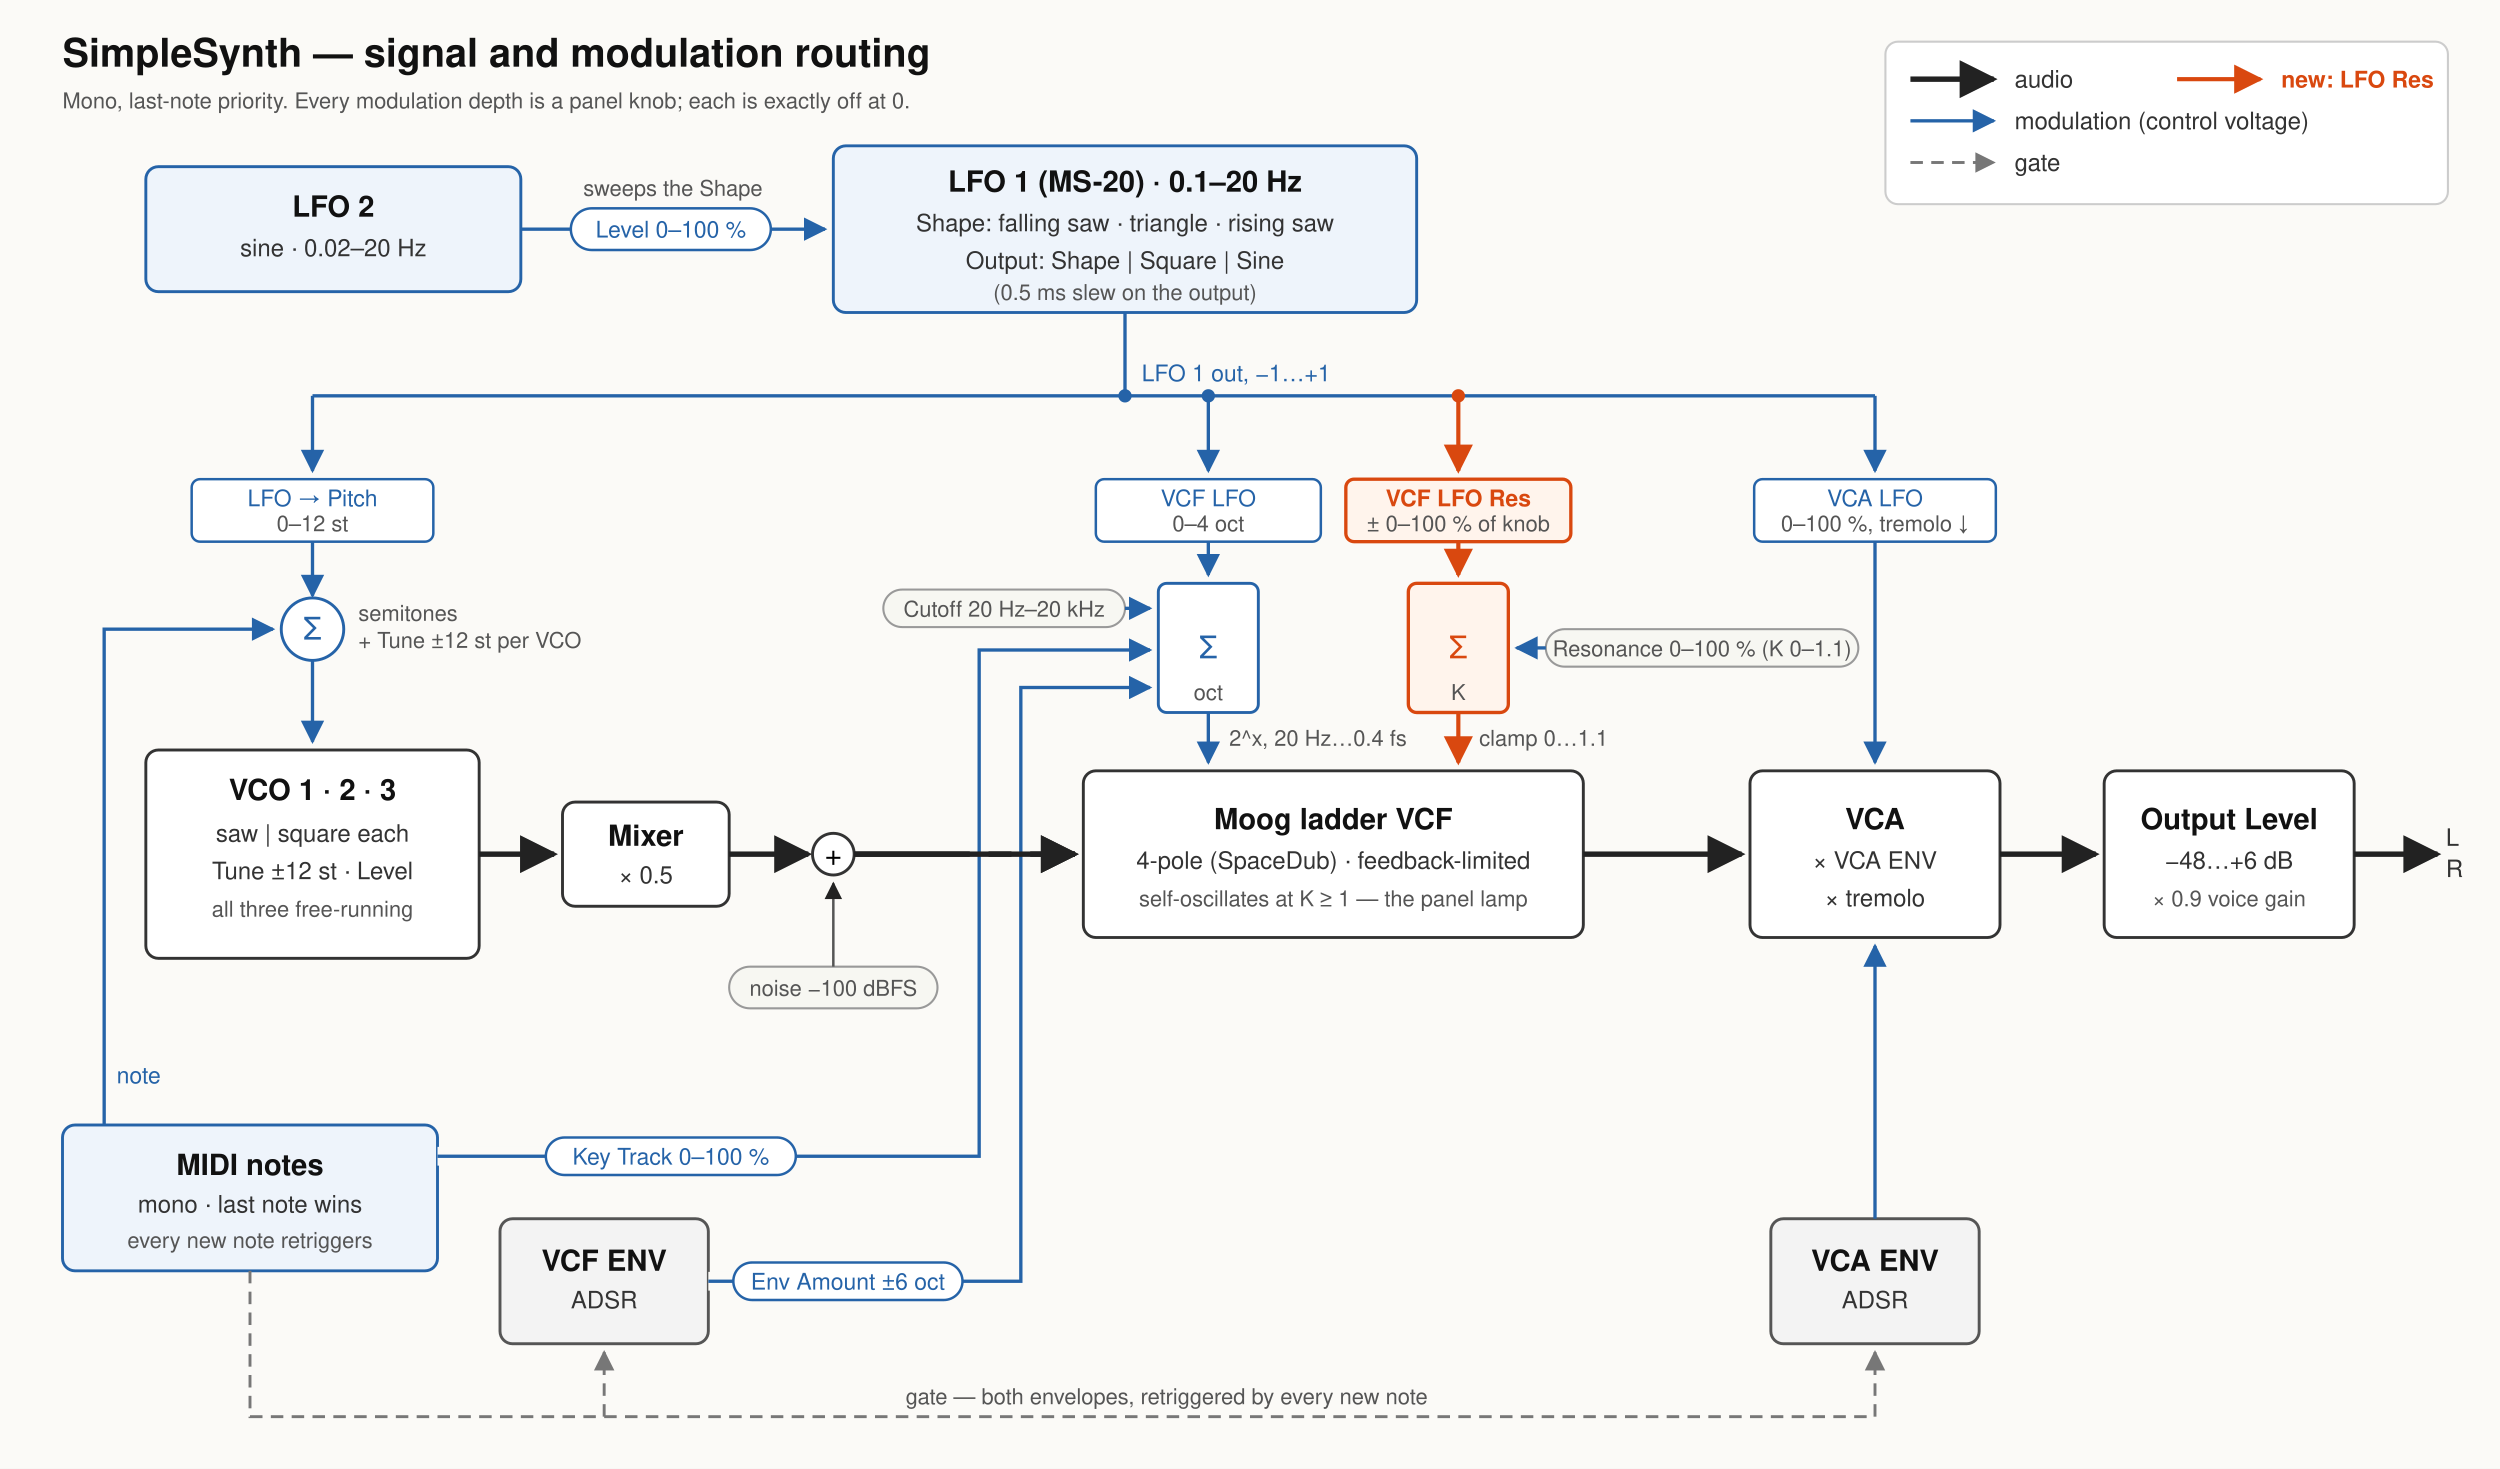
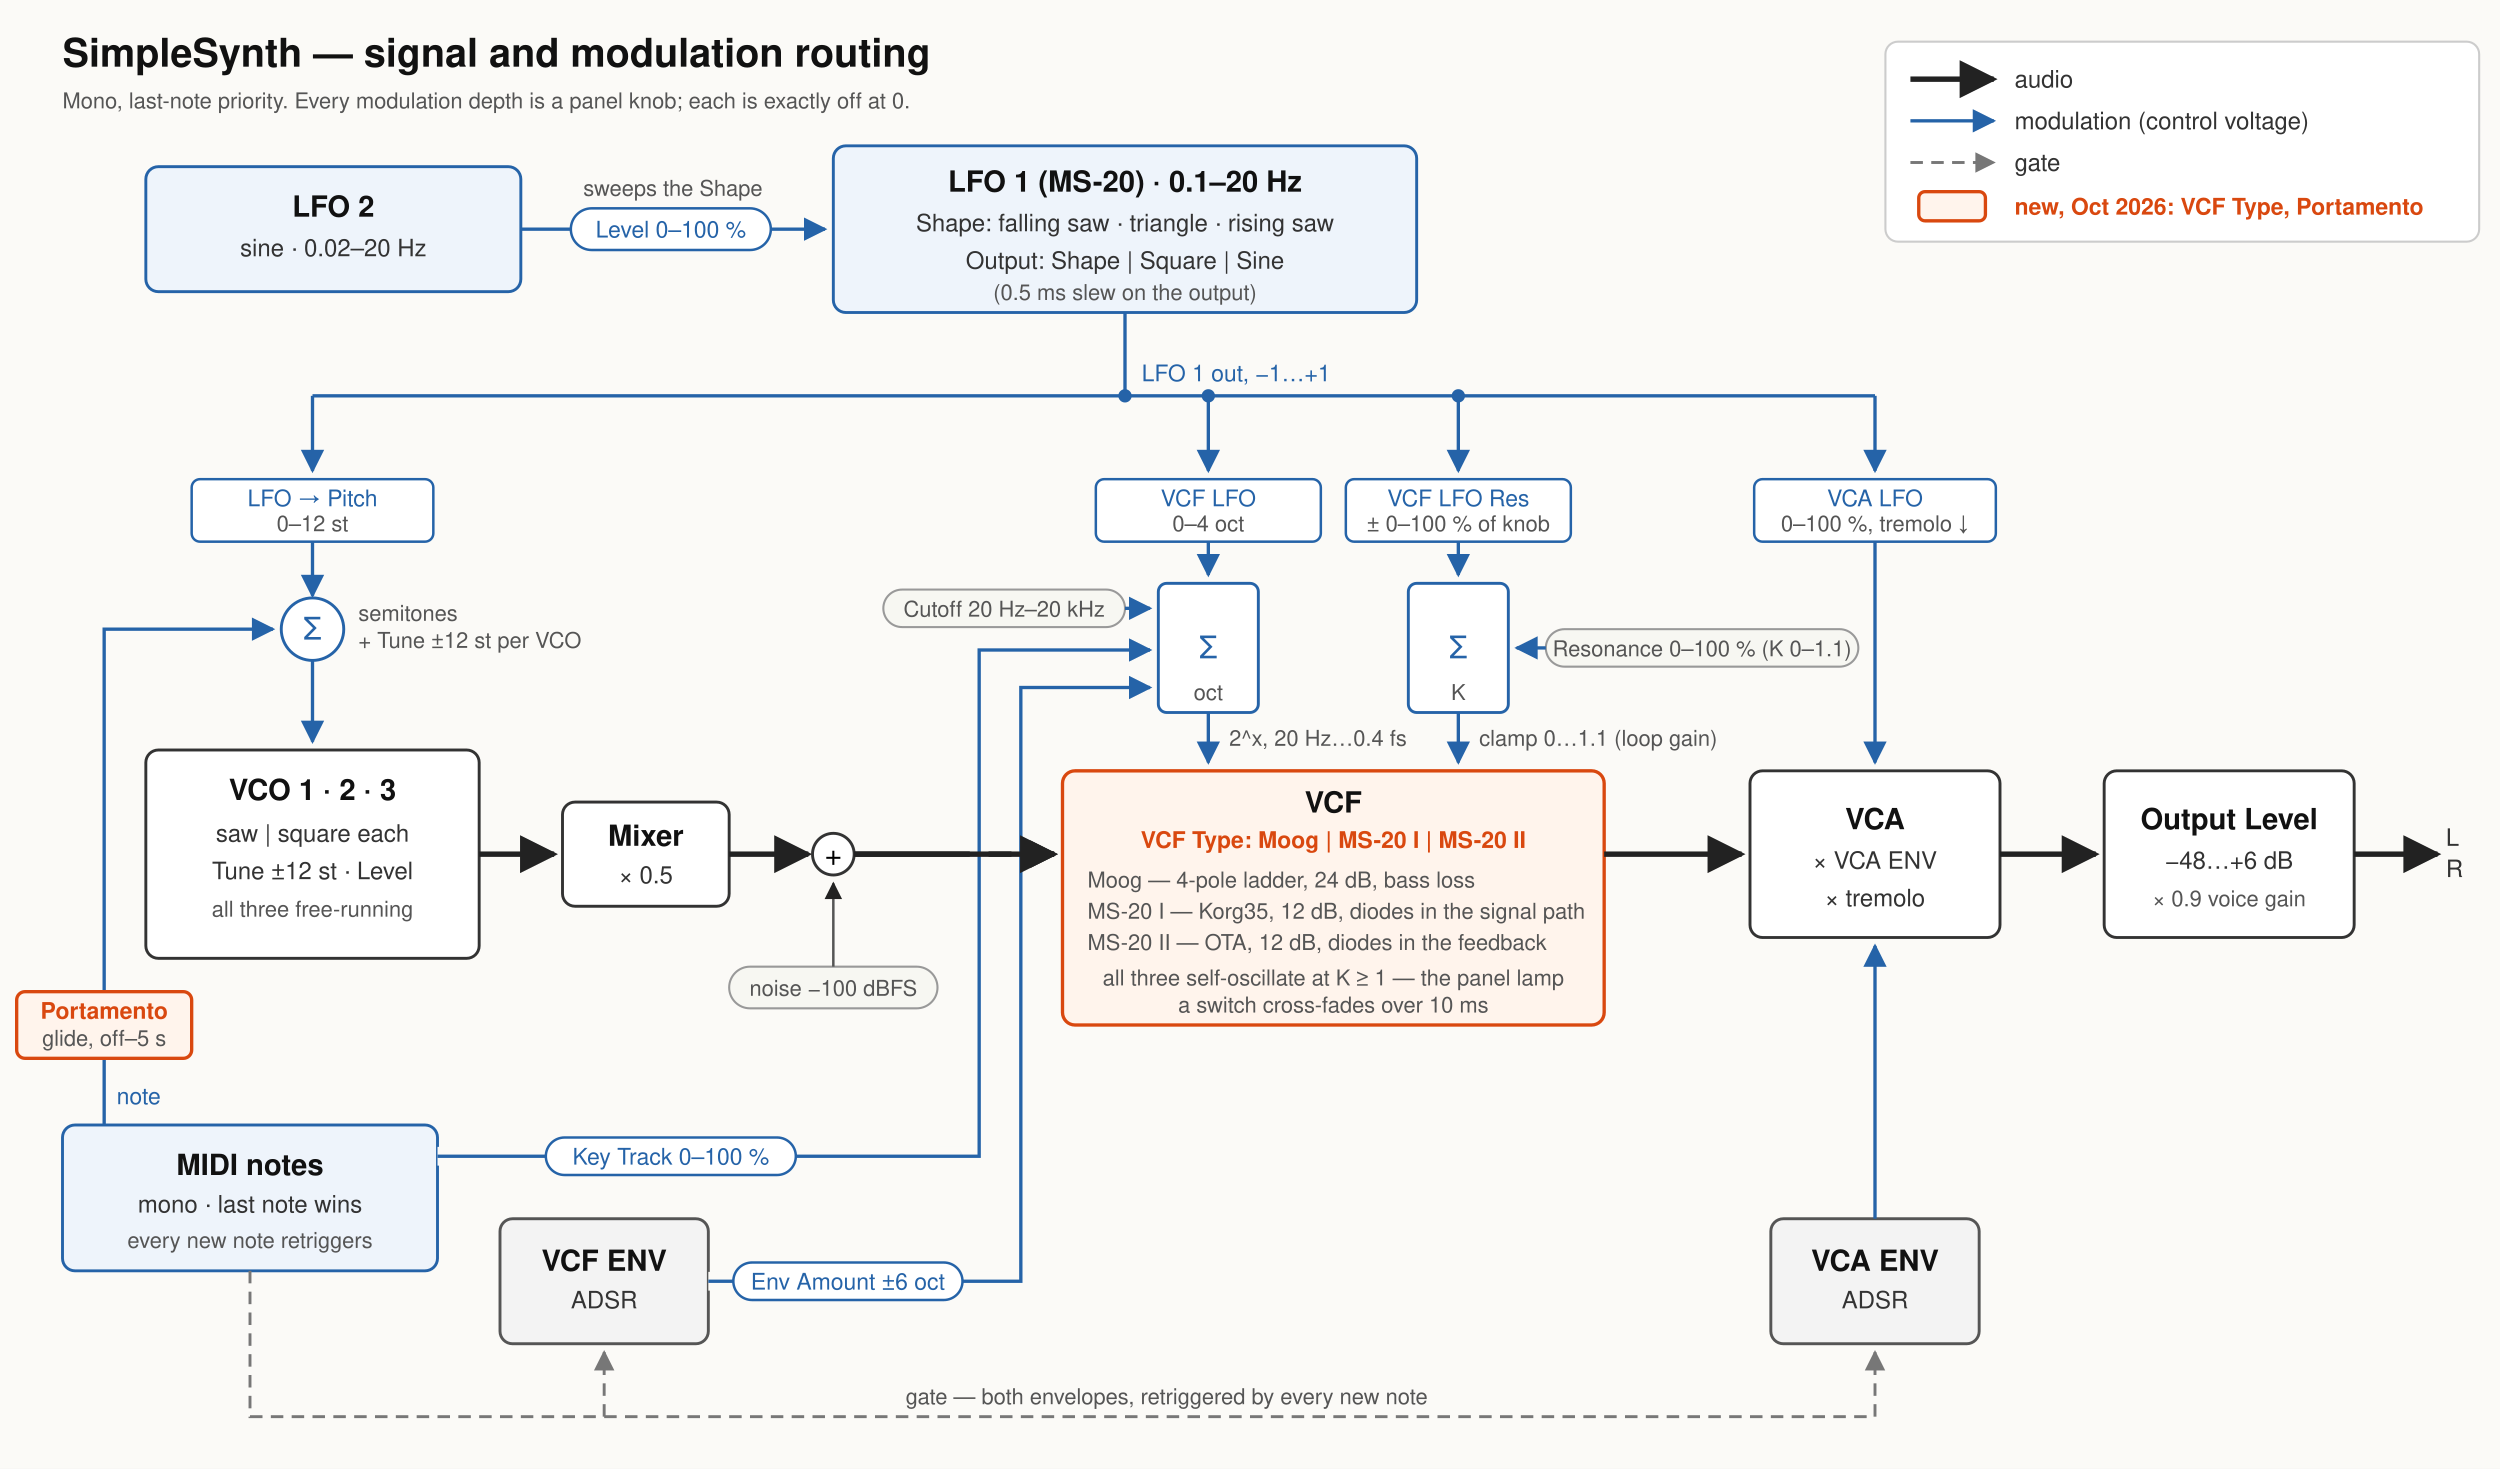
<svg xmlns="http://www.w3.org/2000/svg" width="1200" height="705" viewBox="0 0 1200 705" font-family="Helvetica, Arial, sans-serif">
  <defs>
    <marker id="aA" viewBox="0 0 10 10" refX="9" refY="5" markerWidth="7" markerHeight="7" orient="auto-start-reverse">
      <path d="M0,0 L10,5 L0,10 z" fill="#222" />
    </marker>
    <marker id="aM" viewBox="0 0 10 10" refX="9" refY="5" markerWidth="7" markerHeight="7" orient="auto-start-reverse">
      <path d="M0,0 L10,5 L0,10 z" fill="#2563a8" />
    </marker>
    <marker id="aN" viewBox="0 0 10 10" refX="9" refY="5" markerWidth="7" markerHeight="7" orient="auto-start-reverse">
      <path d="M0,0 L10,5 L0,10 z" fill="#d9480f" />
    </marker>
    <marker id="aG" viewBox="0 0 10 10" refX="9" refY="5" markerWidth="7" markerHeight="7" orient="auto-start-reverse">
      <path d="M0,0 L10,5 L0,10 z" fill="#777" />
    </marker>
    <style>
      .box   { fill:#ffffff; stroke:#333; stroke-width:1.4; }
      .src   { fill:#eef4fb; stroke:#2563a8; stroke-width:1.4; }
      .env   { fill:#f3f3f3; stroke:#555; stroke-width:1.4; }
      .att   { fill:#ffffff; stroke:#2563a8; stroke-width:1.2; }
      .attN  { fill:#fff4ec; stroke:#d9480f; stroke-width:1.6; }
      .knob  { fill:#f7f7f2; stroke:#999; stroke-width:1; }
      .sum   { fill:#ffffff; stroke:#2563a8; stroke-width:1.4; }
      .audio { fill:none; stroke:#222; stroke-width:2.6; marker-end:url(#aA); }
      .mod   { fill:none; stroke:#2563a8; stroke-width:1.6; marker-end:url(#aM); }
      .modN  { fill:none; stroke:#d9480f; stroke-width:2; marker-end:url(#aN); }
      .bus   { fill:none; stroke:#2563a8; stroke-width:1.6; }
      .gate  { fill:none; stroke:#777; stroke-width:1.4; stroke-dasharray:6 4; }
      .gateA { fill:none; stroke:#777; stroke-width:1.4; stroke-dasharray:6 4; marker-end:url(#aG); }
      .halo  { fill:none; stroke:#fbfaf7; stroke-width:9; }
      .h     { font-size:14px; font-weight:bold; fill:#111; }
      .t     { font-size:11.5px; fill:#333; }
      .s     { font-size:10.5px; fill:#555; }
      .m     { font-size:11px; fill:#2563a8; }
      .n     { font-size:11px; fill:#d9480f; font-weight:bold; }
    </style>
  </defs>
  <rect width="1200" height="705" fill="#fbfaf7" />
  <text x="30" y="32" font-size="19" font-weight="bold" fill="#111">SimpleSynth — signal and modulation routing</text>
  <text x="30" y="52" class="s">Mono, last-note priority. Every modulation depth is a panel knob; each is exactly off at 0.</text>
  <g transform="translate(905,20)">
-     <rect x="0" y="0" width="270" height="78" rx="6" fill="#fff" stroke="#ccc" />
+     <rect x="0" y="0" width="285" height="96" rx="6" fill="#fff" stroke="#ccc" />
    <line x1="12" y1="18" x2="52" y2="18" class="audio" />
    <text x="62" y="22" class="t">audio</text>
    <line x1="12" y1="38" x2="52" y2="38" class="mod" />
    <text x="62" y="42" class="t">modulation (control voltage)</text>
    <line x1="12" y1="58" x2="52" y2="58" class="gateA" />
    <text x="62" y="62" class="t">gate</text>
-     <line x1="140" y1="18" x2="180" y2="18" class="modN" />
-     <text x="190" y="22" class="n">new: LFO Res</text>
+     <rect x="16" y="72" width="32" height="14" rx="3" class="attN" />
+     <text x="62" y="83" class="n">new, Oct 2026: VCF Type, Portamento</text>
  </g>
  <g transform="translate(0,40)">
    <rect x="70" y="40" width="180" height="60" rx="6" class="src" />
    <text x="160" y="64" text-anchor="middle" class="h">LFO 2</text>
    <text x="160" y="83" text-anchor="middle" class="t">sine · 0.02–20 Hz</text>
    <path d="M250,70 H396" class="mod" />
    <rect x="274" y="60" width="96" height="20" rx="10" class="att" />
    <text x="322" y="74" text-anchor="middle" class="m">Level 0–100 %</text>
    <text x="323" y="54" text-anchor="middle" class="s">sweeps the Shape</text>
    <rect x="400" y="30" width="280" height="80" rx="6" class="src" />
    <text x="540" y="52" text-anchor="middle" class="h">LFO 1  (MS-20)  ·  0.1–20 Hz</text>
    <text x="540" y="71" text-anchor="middle" class="t">Shape: falling saw · triangle · rising saw</text>
    <text x="540" y="89" text-anchor="middle" class="t">Output: Shape | Square | Sine</text>
    <text x="540" y="104" text-anchor="middle" class="s">(0.5 ms slew on the output)</text>
    <path d="M540,110 V150" class="bus" />
    <path d="M150,150 H900" class="bus" />
    <circle cx="540" cy="150" r="3.2" fill="#2563a8" />
    <text x="548" y="143" class="m">LFO 1 out, −1…+1</text>
    <circle cx="580" cy="150" r="3.2" fill="#2563a8" />
-     <circle cx="700" cy="150" r="3.2" fill="#d9480f" />
+     <circle cx="700" cy="150" r="3.2" fill="#2563a8" />
    <path d="M150,150 V186" class="mod" />
    <path d="M580,150 V186" class="mod" />
-     <path d="M700,150 V186" class="modN" />
+     <path d="M700,150 V186" class="mod" />
    <path d="M900,150 V186" class="mod" />
    <rect x="92" y="190" width="116" height="30" rx="4" class="att" />
    <text x="150" y="203" text-anchor="middle" class="m">LFO → Pitch</text>
    <text x="150" y="215" text-anchor="middle" class="s">0–12 st</text>
    <rect x="526" y="190" width="108" height="30" rx="4" class="att" />
    <text x="580" y="203" text-anchor="middle" class="m">VCF LFO</text>
    <text x="580" y="215" text-anchor="middle" class="s">0–4 oct</text>
-     <rect x="646" y="190" width="108" height="30" rx="4" class="attN" />
-     <text x="700" y="203" text-anchor="middle" class="n">VCF LFO Res</text>
+     <rect x="646" y="190" width="108" height="30" rx="4" class="att" />
+     <text x="700" y="203" text-anchor="middle" class="m">VCF LFO Res</text>
    <text x="700" y="215" text-anchor="middle" class="s">± 0–100 % of knob</text>
    <rect x="842" y="190" width="116" height="30" rx="4" class="att" />
    <text x="900" y="203" text-anchor="middle" class="m">VCA LFO</text>
    <text x="900" y="215" text-anchor="middle" class="s">0–100 %, tremolo ↓</text>
    <path d="M150,220 V246" class="mod" />
    <circle cx="150" cy="262" r="15" class="sum" />
    <text x="150" y="267" text-anchor="middle" font-size="15" fill="#2563a8">Σ</text>
    <text x="172" y="258" class="s">semitones</text>
    <text x="172" y="271" class="s">+ Tune ±12 st per VCO</text>
    <path d="M150,277 V316" class="mod" />
    <path d="M580,220 V236" class="mod" />
    <rect x="556" y="240" width="48" height="62" rx="4" class="sum" />
    <text x="580" y="276" text-anchor="middle" font-size="15" fill="#2563a8">Σ</text>
    <text x="580" y="296" text-anchor="middle" class="s">oct</text>
    <rect x="424" y="243" width="116" height="18" rx="9" class="knob" />
    <text x="482" y="256" text-anchor="middle" class="s">Cutoff 20 Hz–20 kHz</text>
    <path d="M540,252 H552" class="mod" />
-     <path d="M700,220 V236" class="modN" />
-     <rect x="676" y="240" width="48" height="62" rx="4" class="attN" />
-     <text x="700" y="276" text-anchor="middle" font-size="15" fill="#d9480f">Σ</text>
+     <path d="M700,220 V236" class="mod" />
+     <rect x="676" y="240" width="48" height="62" rx="4" class="sum" />
+     <text x="700" y="276" text-anchor="middle" font-size="15" fill="#2563a8">Σ</text>
    <text x="700" y="296" text-anchor="middle" class="s">K</text>
    <rect x="742" y="262" width="150" height="18" rx="9" class="knob" />
    <text x="817" y="275" text-anchor="middle" class="s">Resonance 0–100 % (K 0–1.1)</text>
    <path d="M742,271 H728" class="mod" />
    <path d="M580,302 V326" class="mod" />
    <text x="590" y="318" class="s">2^x, 20 Hz…0.4 fs</text>
-     <path d="M700,302 V326" class="modN" />
-     <text x="710" y="318" class="s">clamp 0…1.1</text>
+     <path d="M700,302 V326" class="mod" />
+     <text x="710" y="318" class="s">clamp 0…1.1 (loop gain)</text>
    <rect x="70" y="320" width="160" height="100" rx="6" class="box" />
    <text x="150" y="344" text-anchor="middle" class="h">VCO 1 · 2 · 3</text>
    <text x="150" y="364" text-anchor="middle" class="t">saw | square each</text>
    <text x="150" y="382" text-anchor="middle" class="t">Tune ±12 st · Level</text>
    <text x="150" y="400" text-anchor="middle" class="s">all three free-running</text>
    <path d="M230,370 H266" class="audio" />
    <rect x="270" y="345" width="80" height="50" rx="6" class="box" />
    <text x="310" y="366" text-anchor="middle" class="h">Mixer</text>
    <text x="310" y="384" text-anchor="middle" class="t">× 0.5</text>
    <path d="M350,370 H388" class="audio" />
    <circle cx="400" cy="370" r="10" class="box" />
    <text x="400" y="375" text-anchor="middle" font-size="14">+</text>
    <rect x="350" y="424" width="100" height="20" rx="10" class="knob" />
    <text x="400" y="438" text-anchor="middle" class="s">noise −100 dBFS</text>
    <path d="M400,424 V384" fill="none" stroke="#555" stroke-width="1.2" marker-end="url(#aA)" />
-     <path d="M410,370 H516" class="audio" />
-     <rect x="520" y="330" width="240" height="80" rx="6" class="box" />
-     <text x="640" y="358" text-anchor="middle" class="h">Moog ladder VCF</text>
-     <text x="640" y="377" text-anchor="middle" class="t">4-pole (SpaceDub) · feedback-limited</text>
-     <text x="640" y="395" text-anchor="middle" class="s">self-oscillates at K ≥ 1 — the panel lamp</text>
-     <path d="M760,370 H836" class="audio" />
+     <path d="M410,370 H506" class="audio" />
+     <rect x="510" y="330" width="260" height="122" rx="6" class="attN" />
+     <text x="640" y="350" text-anchor="middle" class="h">VCF</text>
+     <text x="640" y="367" text-anchor="middle" class="n">VCF Type: Moog | MS-20 I | MS-20 II</text>
+     <text x="522" y="386" class="s">Moog — 4-pole ladder, 24 dB, bass loss</text>
+     <text x="522" y="401" class="s">MS-20 I — Korg35, 12 dB, diodes in the signal path</text>
+     <text x="522" y="416" class="s">MS-20 II — OTA, 12 dB, diodes in the feedback</text>
+     <text x="640" y="433" text-anchor="middle" class="s">all three self-oscillate at K ≥ 1 — the panel lamp</text>
+     <text x="640" y="446" text-anchor="middle" class="s">a switch cross-fades over 10 ms</text>
+     <path d="M770,370 H836" class="audio" />
    <rect x="840" y="330" width="120" height="80" rx="6" class="box" />
    <text x="900" y="358" text-anchor="middle" class="h">VCA</text>
    <text x="900" y="377" text-anchor="middle" class="t">× VCA ENV</text>
    <text x="900" y="395" text-anchor="middle" class="t">× tremolo</text>
    <path d="M900,220 V326" class="mod" />
    <path d="M960,370 H1006" class="audio" />
    <rect x="1010" y="330" width="120" height="80" rx="6" class="box" />
    <text x="1070" y="358" text-anchor="middle" class="h">Output Level</text>
    <text x="1070" y="377" text-anchor="middle" class="t">−48…+6 dB</text>
    <text x="1070" y="395" text-anchor="middle" class="s">× 0.9 voice gain</text>
    <path d="M1130,370 H1170" class="audio" />
    <text x="1174" y="366" class="t">L</text>
    <text x="1174" y="381" class="t">R</text>
    <rect x="30" y="500" width="180" height="70" rx="6" class="src" />
    <text x="120" y="524" text-anchor="middle" class="h">MIDI notes</text>
    <text x="120" y="542" text-anchor="middle" class="t">mono · last note wins</text>
    <text x="120" y="559" text-anchor="middle" class="s">every new note retriggers</text>
    <path d="M50,500 V262 H131" class="mod" />
-     <text x="56" y="480" class="m">note</text>
+     <text x="56" y="490" class="m">note</text>
+     <rect x="8" y="436" width="84" height="32" rx="4" class="attN" />
+     <text x="50" y="449" text-anchor="middle" class="n">Portamento</text>
+     <text x="50" y="462" text-anchor="middle" class="s">glide, off–5 s</text>
    <path d="M210,515 H470 V272" class="halo" />
    <path d="M210,515 H470 V272 H552" class="mod" />
    <rect x="262" y="506" width="120" height="18" rx="9" class="att" />
    <text x="322" y="519" text-anchor="middle" class="m">Key Track 0–100 %</text>
    <rect x="240" y="545" width="100" height="60" rx="6" class="env" />
    <text x="290" y="570" text-anchor="middle" class="h">VCF ENV</text>
    <text x="290" y="588" text-anchor="middle" class="t">ADSR</text>
    <path d="M340,575 H490 V290" class="halo" />
    <path d="M340,575 H490 V290 H552" class="mod" />
    <rect x="352" y="566" width="110" height="18" rx="9" class="att" />
    <text x="407" y="579" text-anchor="middle" class="m">Env Amount ±6 oct</text>
-     <path d="M410,370 H516" class="audio" />
+     <path d="M410,370 H506" class="audio" />
    <rect x="850" y="545" width="100" height="60" rx="6" class="env" />
    <text x="900" y="570" text-anchor="middle" class="h">VCA ENV</text>
    <text x="900" y="588" text-anchor="middle" class="t">ADSR</text>
    <path d="M900,545 V414" class="mod" />
    <path d="M120,570 V640 H900" class="gate" />
    <path d="M290,640 V609" class="gateA" />
    <path d="M900,640 V609" class="gateA" />
    <text x="560" y="634" text-anchor="middle" class="s">gate — both envelopes, retriggered by every new note</text>
  </g>
</svg>
